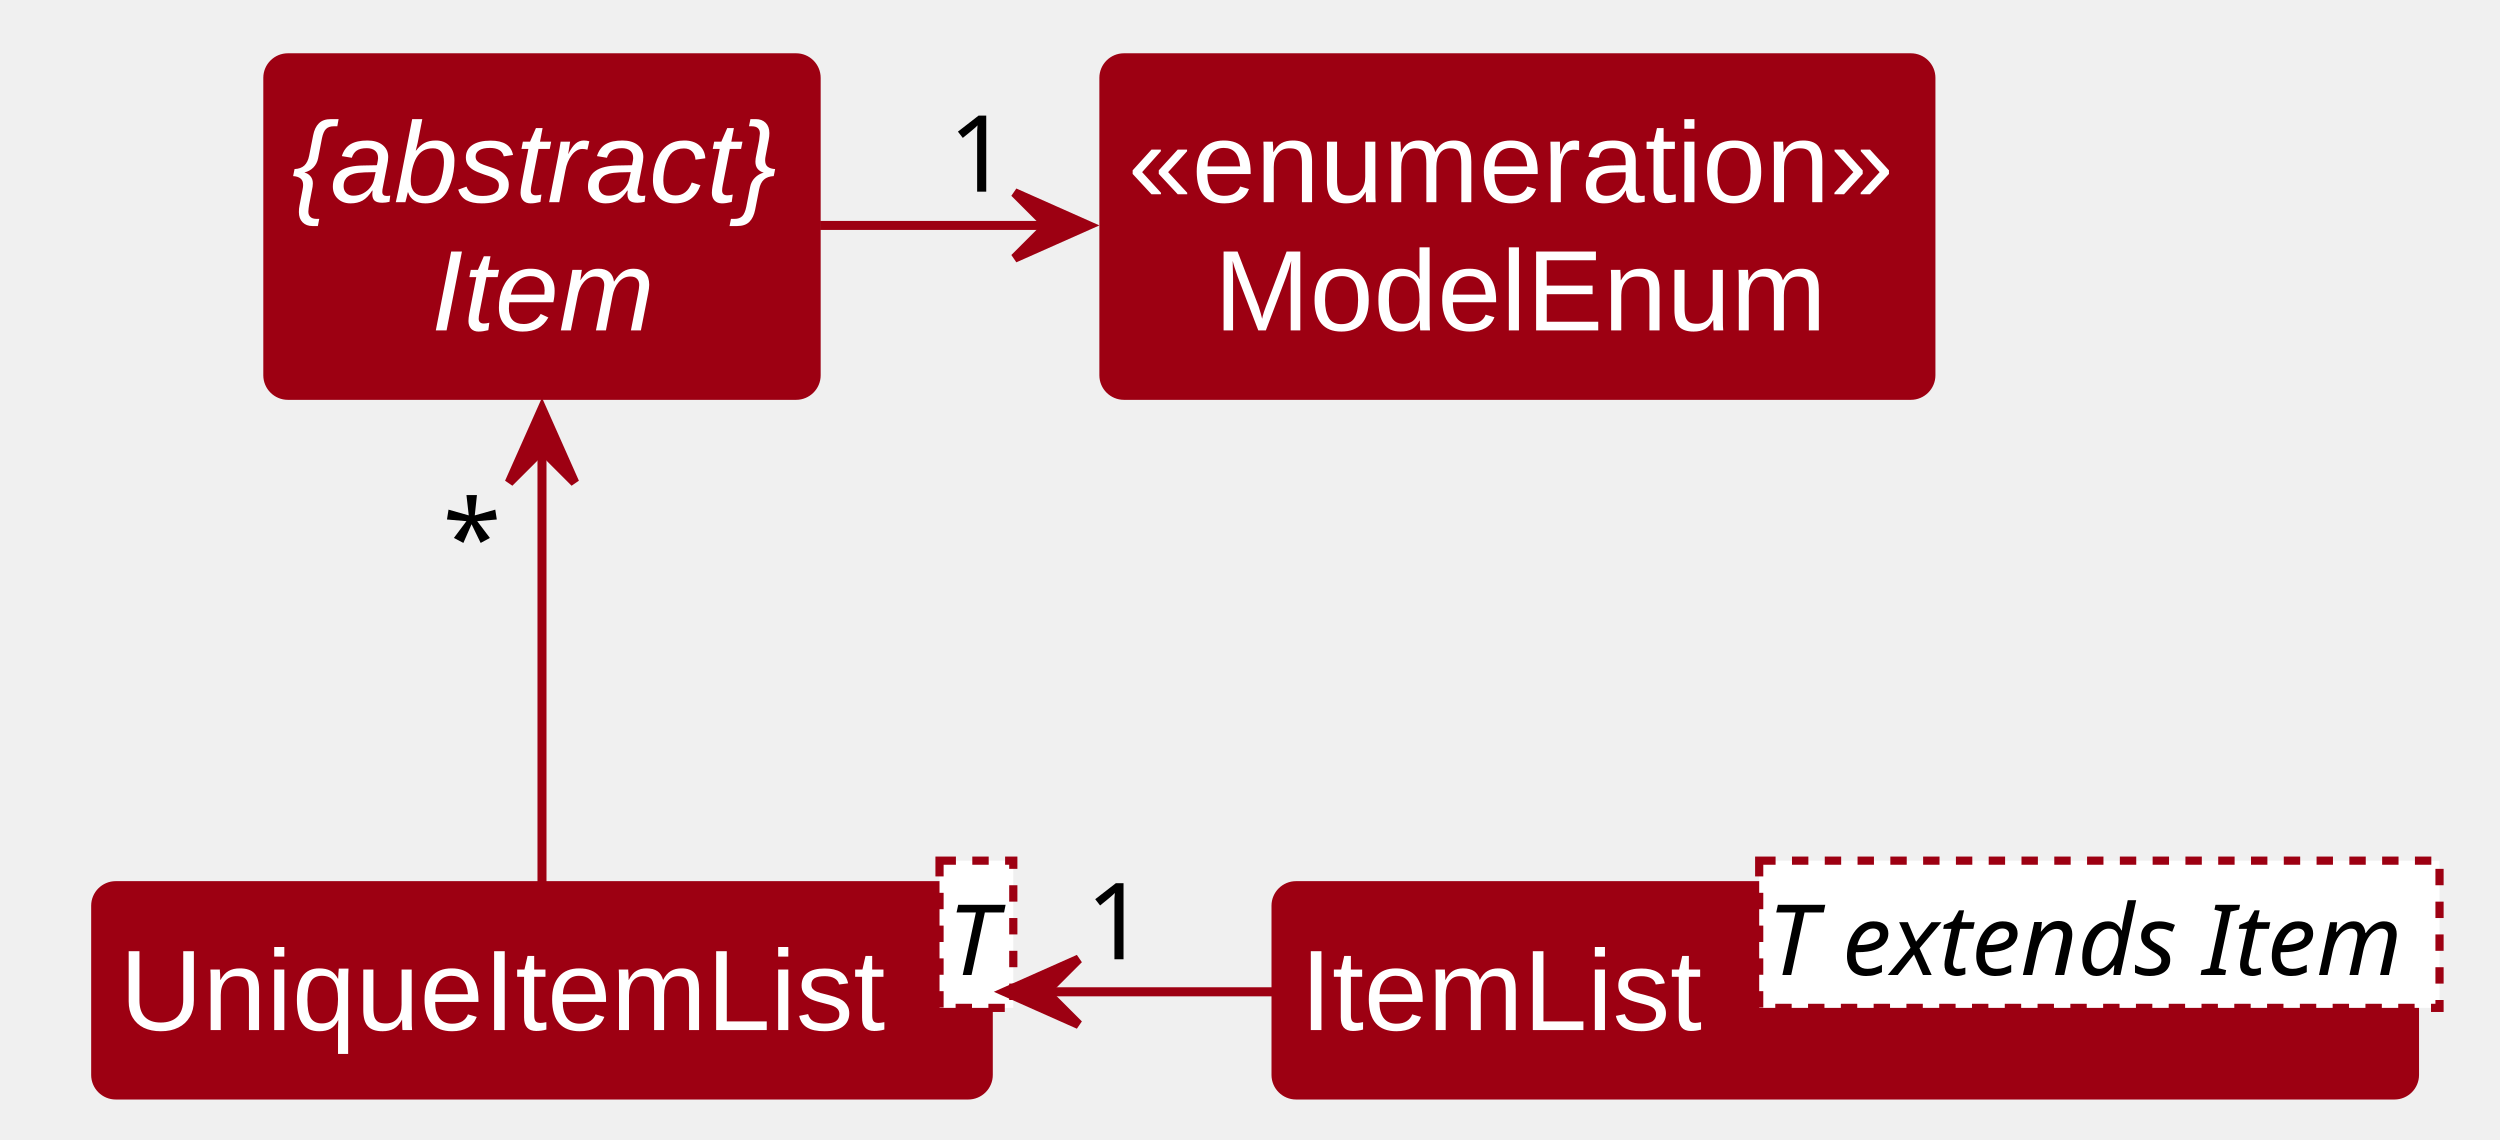
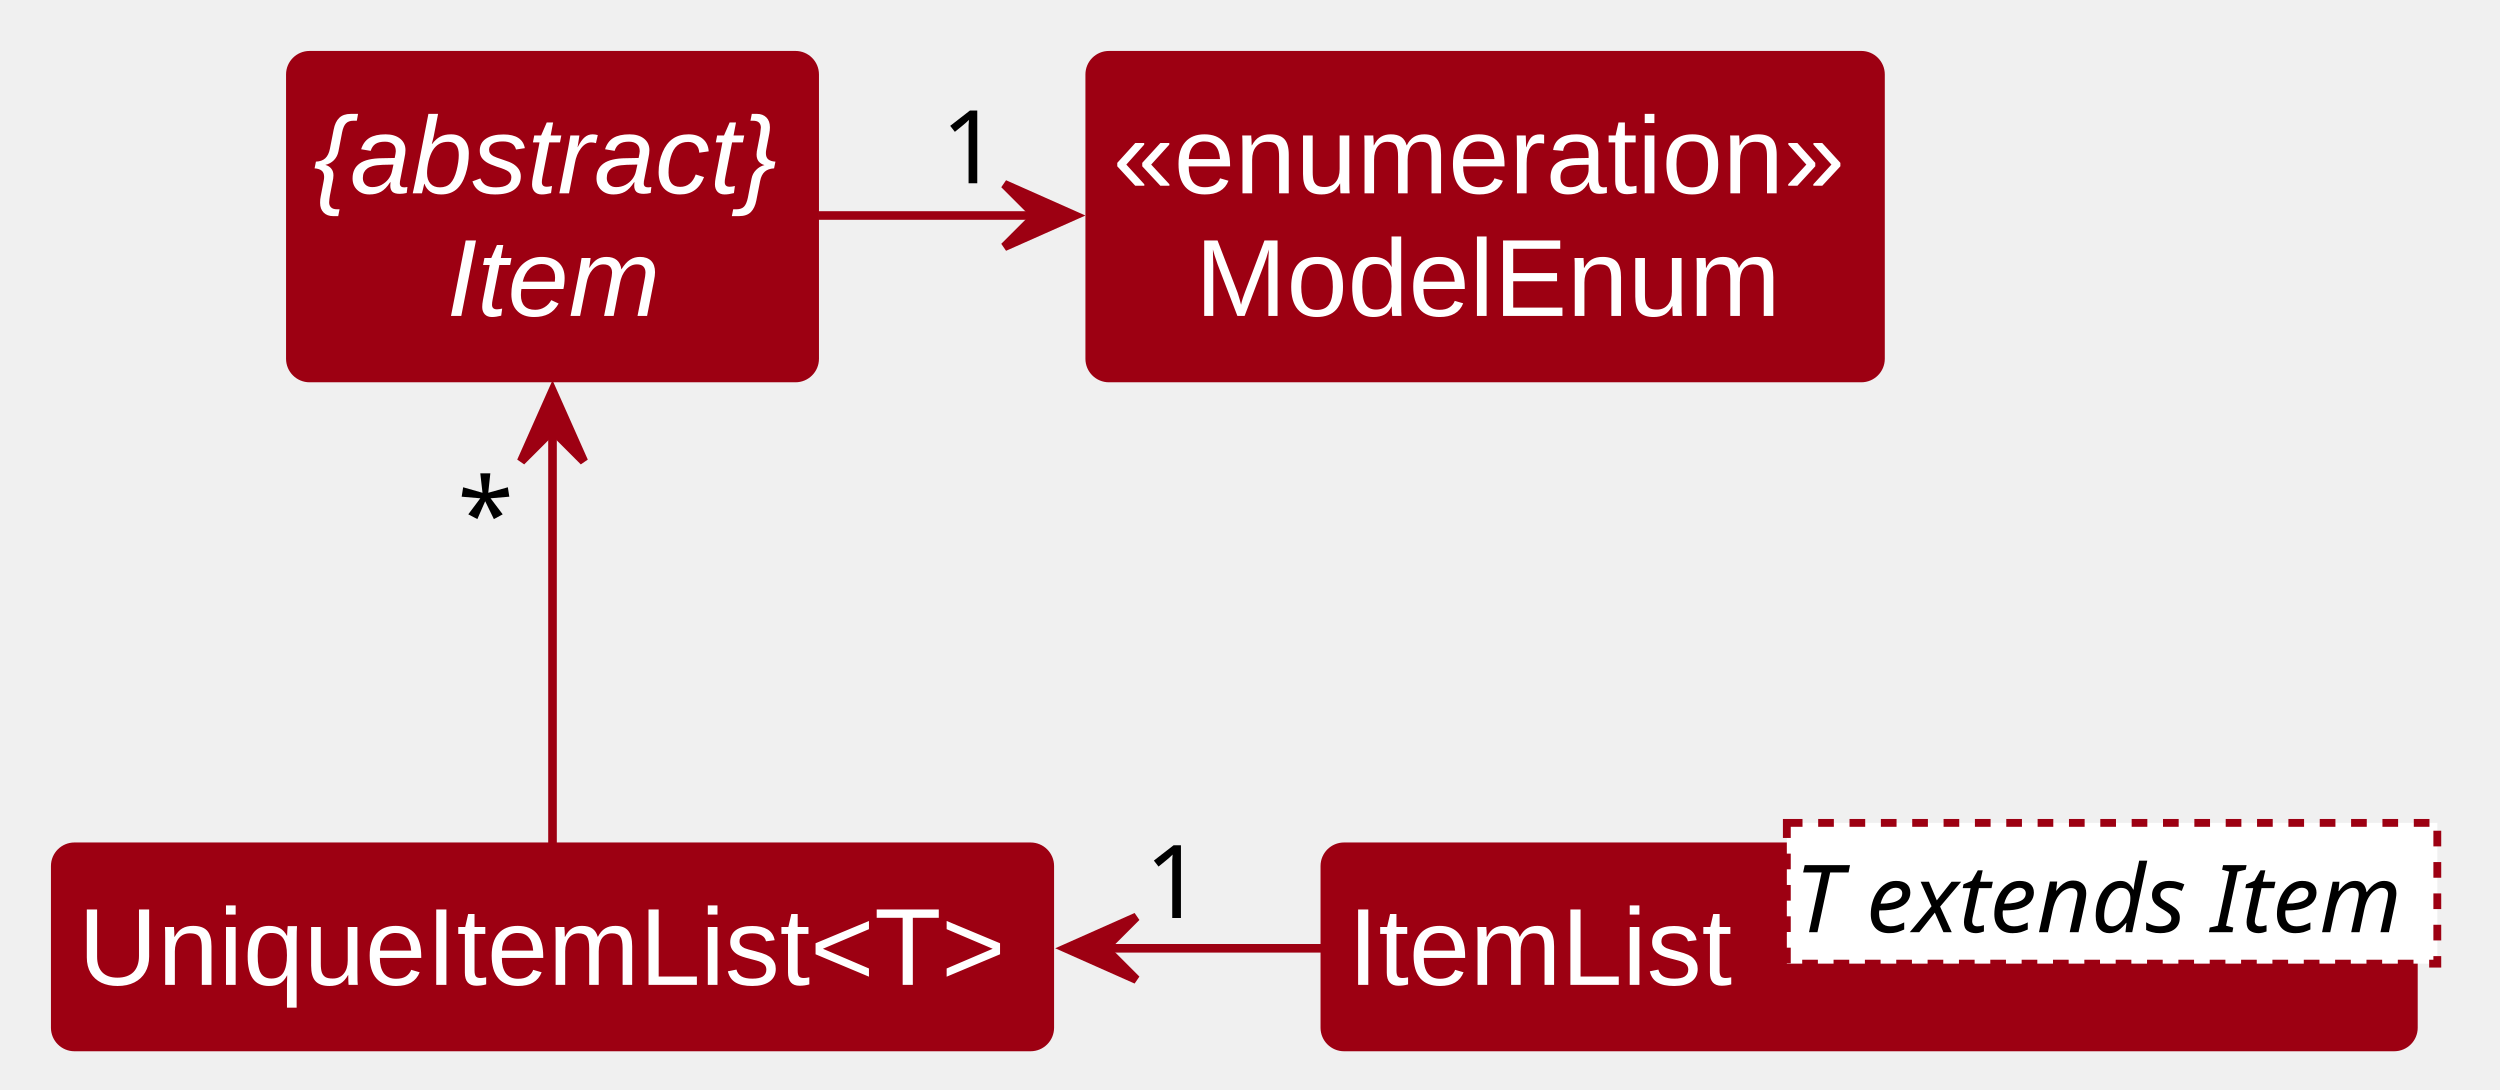
- <svg xmlns="http://www.w3.org/2000/svg" contentStyleType="text/css" height="139px" preserveAspectRatio="none" style="width:305px;height:139px;background:#FFFFFF;" version="1.1" viewBox="0 0 305 139" width="305px" zoomAndPan="magnify">
+ <svg xmlns="http://www.w3.org/2000/svg" contentStyleType="text/css" height="139px" preserveAspectRatio="none" style="width:319px;height:139px;background:#FFFFFF;" version="1.1" viewBox="0 0 319 139" width="319px" zoomAndPan="magnify">
  <defs />
  <g>
    <g id="elem_ModelEnum">
-       <rect codeLine="7" fill="#9D0012" height="41.281" id="ModelEnum" rx="2.5" ry="2.5" style="stroke:#9D0012;stroke-width:1.0;" width="101" x="134.622" y="7" />
-       <text fill="#FFFFFF" font-family="Arial" font-size="14" lengthAdjust="spacing" textLength="95" x="137.622" y="24.674">«enumeration»</text>
-       <text fill="#FFFFFF" font-family="Arial" font-size="14" lengthAdjust="spacing" textLength="74" x="148.122" y="40.315">ModelEnum</text>
+       <rect codeLine="7" fill="#9D0012" height="41.281" id="ModelEnum" rx="2.5" ry="2.5" style="stroke:#9D0012;stroke-width:1.0;" width="101" x="139" y="7" />
+       <text fill="#FFFFFF" font-family="Arial" font-size="14" lengthAdjust="spacing" textLength="95" x="142" y="24.674">«enumeration»</text>
+       <text fill="#FFFFFF" font-family="Arial" font-size="14" lengthAdjust="spacing" textLength="74" x="152.5" y="40.315">ModelEnum</text>
    </g>
    <g id="elem_Item">
-       <rect codeLine="13" fill="#9D0012" height="41.281" id="Item" rx="2.5" ry="2.5" style="stroke:#9D0012;stroke-width:1.0;" width="67" x="32.622" y="7" />
-       <text fill="#FFFFFF" font-family="Arial" font-size="14" font-style="italic" lengthAdjust="spacing" textLength="61" x="35.622" y="24.674">{abstract}</text>
-       <text fill="#FFFFFF" font-family="Arial" font-size="14" font-style="italic" lengthAdjust="spacing" textLength="27" x="52.622" y="40.315">Item</text>
+       <rect codeLine="13" fill="#9D0012" height="41.281" id="Item" rx="2.5" ry="2.5" style="stroke:#9D0012;stroke-width:1.0;" width="67" x="37" y="7" />
+       <text fill="#FFFFFF" font-family="Arial" font-size="14" font-style="italic" lengthAdjust="spacing" textLength="61" x="40" y="24.674">{abstract}</text>
+       <text fill="#FFFFFF" font-family="Arial" font-size="14" font-style="italic" lengthAdjust="spacing" textLength="27" x="57" y="40.315">Item</text>
    </g>
    <g id="elem_ItemList">
-       <rect codeLine="14" fill="#9D0012" height="25.641" id="ItemList" rx="2.5" ry="2.5" style="stroke:#9D0012;stroke-width:1.0;" width="139" x="155.622" y="108" />
-       <text fill="#FFFFFF" font-family="Arial" font-size="14" lengthAdjust="spacing" textLength="48" x="158.622" y="125.674">ItemList</text>
-       <rect fill="#FFFFFF" height="17.961" style="stroke:#9D0012;stroke-width:1.0;stroke-dasharray:2.0,2.0;" width="83" x="214.622" y="105" />
-       <text fill="#000000" font-family="sans-serif" font-size="12" font-style="italic" lengthAdjust="spacing" textLength="81" x="215.622" y="118.949">T extends Item</text>
+       <rect codeLine="14" fill="#9D0012" height="25.641" id="ItemList" rx="2.5" ry="2.5" style="stroke:#9D0012;stroke-width:1.0;" width="139" x="169" y="108" />
+       <text fill="#FFFFFF" font-family="Arial" font-size="14" lengthAdjust="spacing" textLength="48" x="172" y="125.674">ItemList</text>
+       <rect fill="#FFFFFF" height="17.961" style="stroke:#9D0012;stroke-width:1.0;stroke-dasharray:2.0,2.0;" width="83" x="228" y="105" />
+       <text fill="#000000" font-family="sans-serif" font-size="12" font-style="italic" lengthAdjust="spacing" textLength="81" x="229" y="118.949">T extends Item</text>
    </g>
    <g id="elem_UniqueItemList">
-       <rect codeLine="15" fill="#9D0012" height="25.641" id="UniqueItemList" rx="2.5" ry="2.5" style="stroke:#9D0012;stroke-width:1.0;" width="109" x="11.622" y="108" />
-       <text fill="#FFFFFF" font-family="Arial" font-size="14" lengthAdjust="spacing" textLength="92" x="14.622" y="125.674">UniqueItemList</text>
-       <rect fill="#FFFFFF" height="17.961" style="stroke:#9D0012;stroke-width:1.0;stroke-dasharray:2.0,2.0;" width="9" x="114.622" y="105" />
-       <text fill="#000000" font-family="sans-serif" font-size="12" font-style="italic" lengthAdjust="spacing" textLength="7" x="115.622" y="118.949">T</text>
+       <rect codeLine="15" fill="#9D0012" height="25.641" id="UniqueItemList" rx="2.5" ry="2.5" style="stroke:#9D0012;stroke-width:1.0;" width="127" x="7" y="108" />
+       <text fill="#FFFFFF" font-family="Arial" font-size="14" lengthAdjust="spacing" textLength="117" x="10" y="125.674">UniqueItemList&lt;T&gt;</text>
    </g>
    <g id="link_Item_ModelEnum">
-       <path codeLine="18" d="M100.052,27.5 C109.322,27.5 118.592,27.5 127.862,27.5 " fill="none" id="Item-to-ModelEnum" style="stroke:#9D0012;stroke-width:1.1;" />
-       <polygon fill="#9D0012" points="132.772,27.5,123.772,23.5,127.772,27.5,123.772,31.5,132.772,27.5" style="stroke:#9D0012;stroke-width:1.1;" />
-       <text fill="#000000" font-family="sans-serif" font-size="13" lengthAdjust="spacing" textLength="7" x="115.711" y="23.387">1</text>
+       <path codeLine="18" d="M104.43,27.5 C113.7,27.5 122.97,27.5 132.24,27.5 " fill="none" id="Item-to-ModelEnum" style="stroke:#9D0012;stroke-width:1.1;" />
+       <polygon fill="#9D0012" points="137.15,27.5,128.15,23.5,132.15,27.5,128.15,31.5,137.15,27.5" style="stroke:#9D0012;stroke-width:1.1;" />
+       <text fill="#000000" font-family="sans-serif" font-size="13" lengthAdjust="spacing" textLength="7" x="120.089" y="23.387">1</text>
    </g>
    <g id="link_Item_UniqueItemList">
-       <path codeLine="19" d="M66.122,54.55 C66.122,72.02 66.122,94.22 66.122,107.76 " fill="none" id="Item-backto-UniqueItemList" style="stroke:#9D0012;stroke-width:1.1;" />
-       <polygon fill="#9D0012" points="66.122,49.87,62.122,58.87,66.122,54.87,70.122,58.87,66.122,49.87" style="stroke:#9D0012;stroke-width:1.1;" />
-       <text fill="#000000" font-family="sans-serif" font-size="13" lengthAdjust="spacing" textLength="5" x="54" y="70.267">*</text>
+       <path codeLine="19" d="M70.5,54.55 C70.5,72.02 70.5,94.22 70.5,107.76 " fill="none" id="Item-backto-UniqueItemList" style="stroke:#9D0012;stroke-width:1.1;" />
+       <polygon fill="#9D0012" points="70.5,49.87,66.5,58.87,70.5,54.87,74.5,58.87,70.5,49.87" style="stroke:#9D0012;stroke-width:1.1;" />
+       <text fill="#000000" font-family="sans-serif" font-size="13" lengthAdjust="spacing" textLength="5" x="58.378" y="70.267">*</text>
    </g>
    <g id="link_UniqueItemList_ItemList">
-       <path codeLine="20" d="M127.492,121 C136.732,121 145.982,121 155.222,121 " fill="none" id="UniqueItemList-backto-ItemList" style="stroke:#9D0012;stroke-width:1.1;" />
-       <polygon fill="#9D0012" points="122.602,121,131.602,125,127.602,121,131.602,117,122.602,121" style="stroke:#9D0012;stroke-width:1.1;" />
-       <text fill="#000000" font-family="sans-serif" font-size="13" lengthAdjust="spacing" textLength="7" x="132.462" y="117.032">1</text>
+       <path codeLine="20" d="M140.88,121 C150.13,121 159.37,121 168.61,121 " fill="none" id="UniqueItemList-backto-ItemList" style="stroke:#9D0012;stroke-width:1.1;" />
+       <polygon fill="#9D0012" points="136,121,145,125,141,121,145,117,136,121" style="stroke:#9D0012;stroke-width:1.1;" />
+       <text fill="#000000" font-family="sans-serif" font-size="13" lengthAdjust="spacing" textLength="7" x="146.079" y="117.134">1</text>
    </g>
  </g>
</svg>
